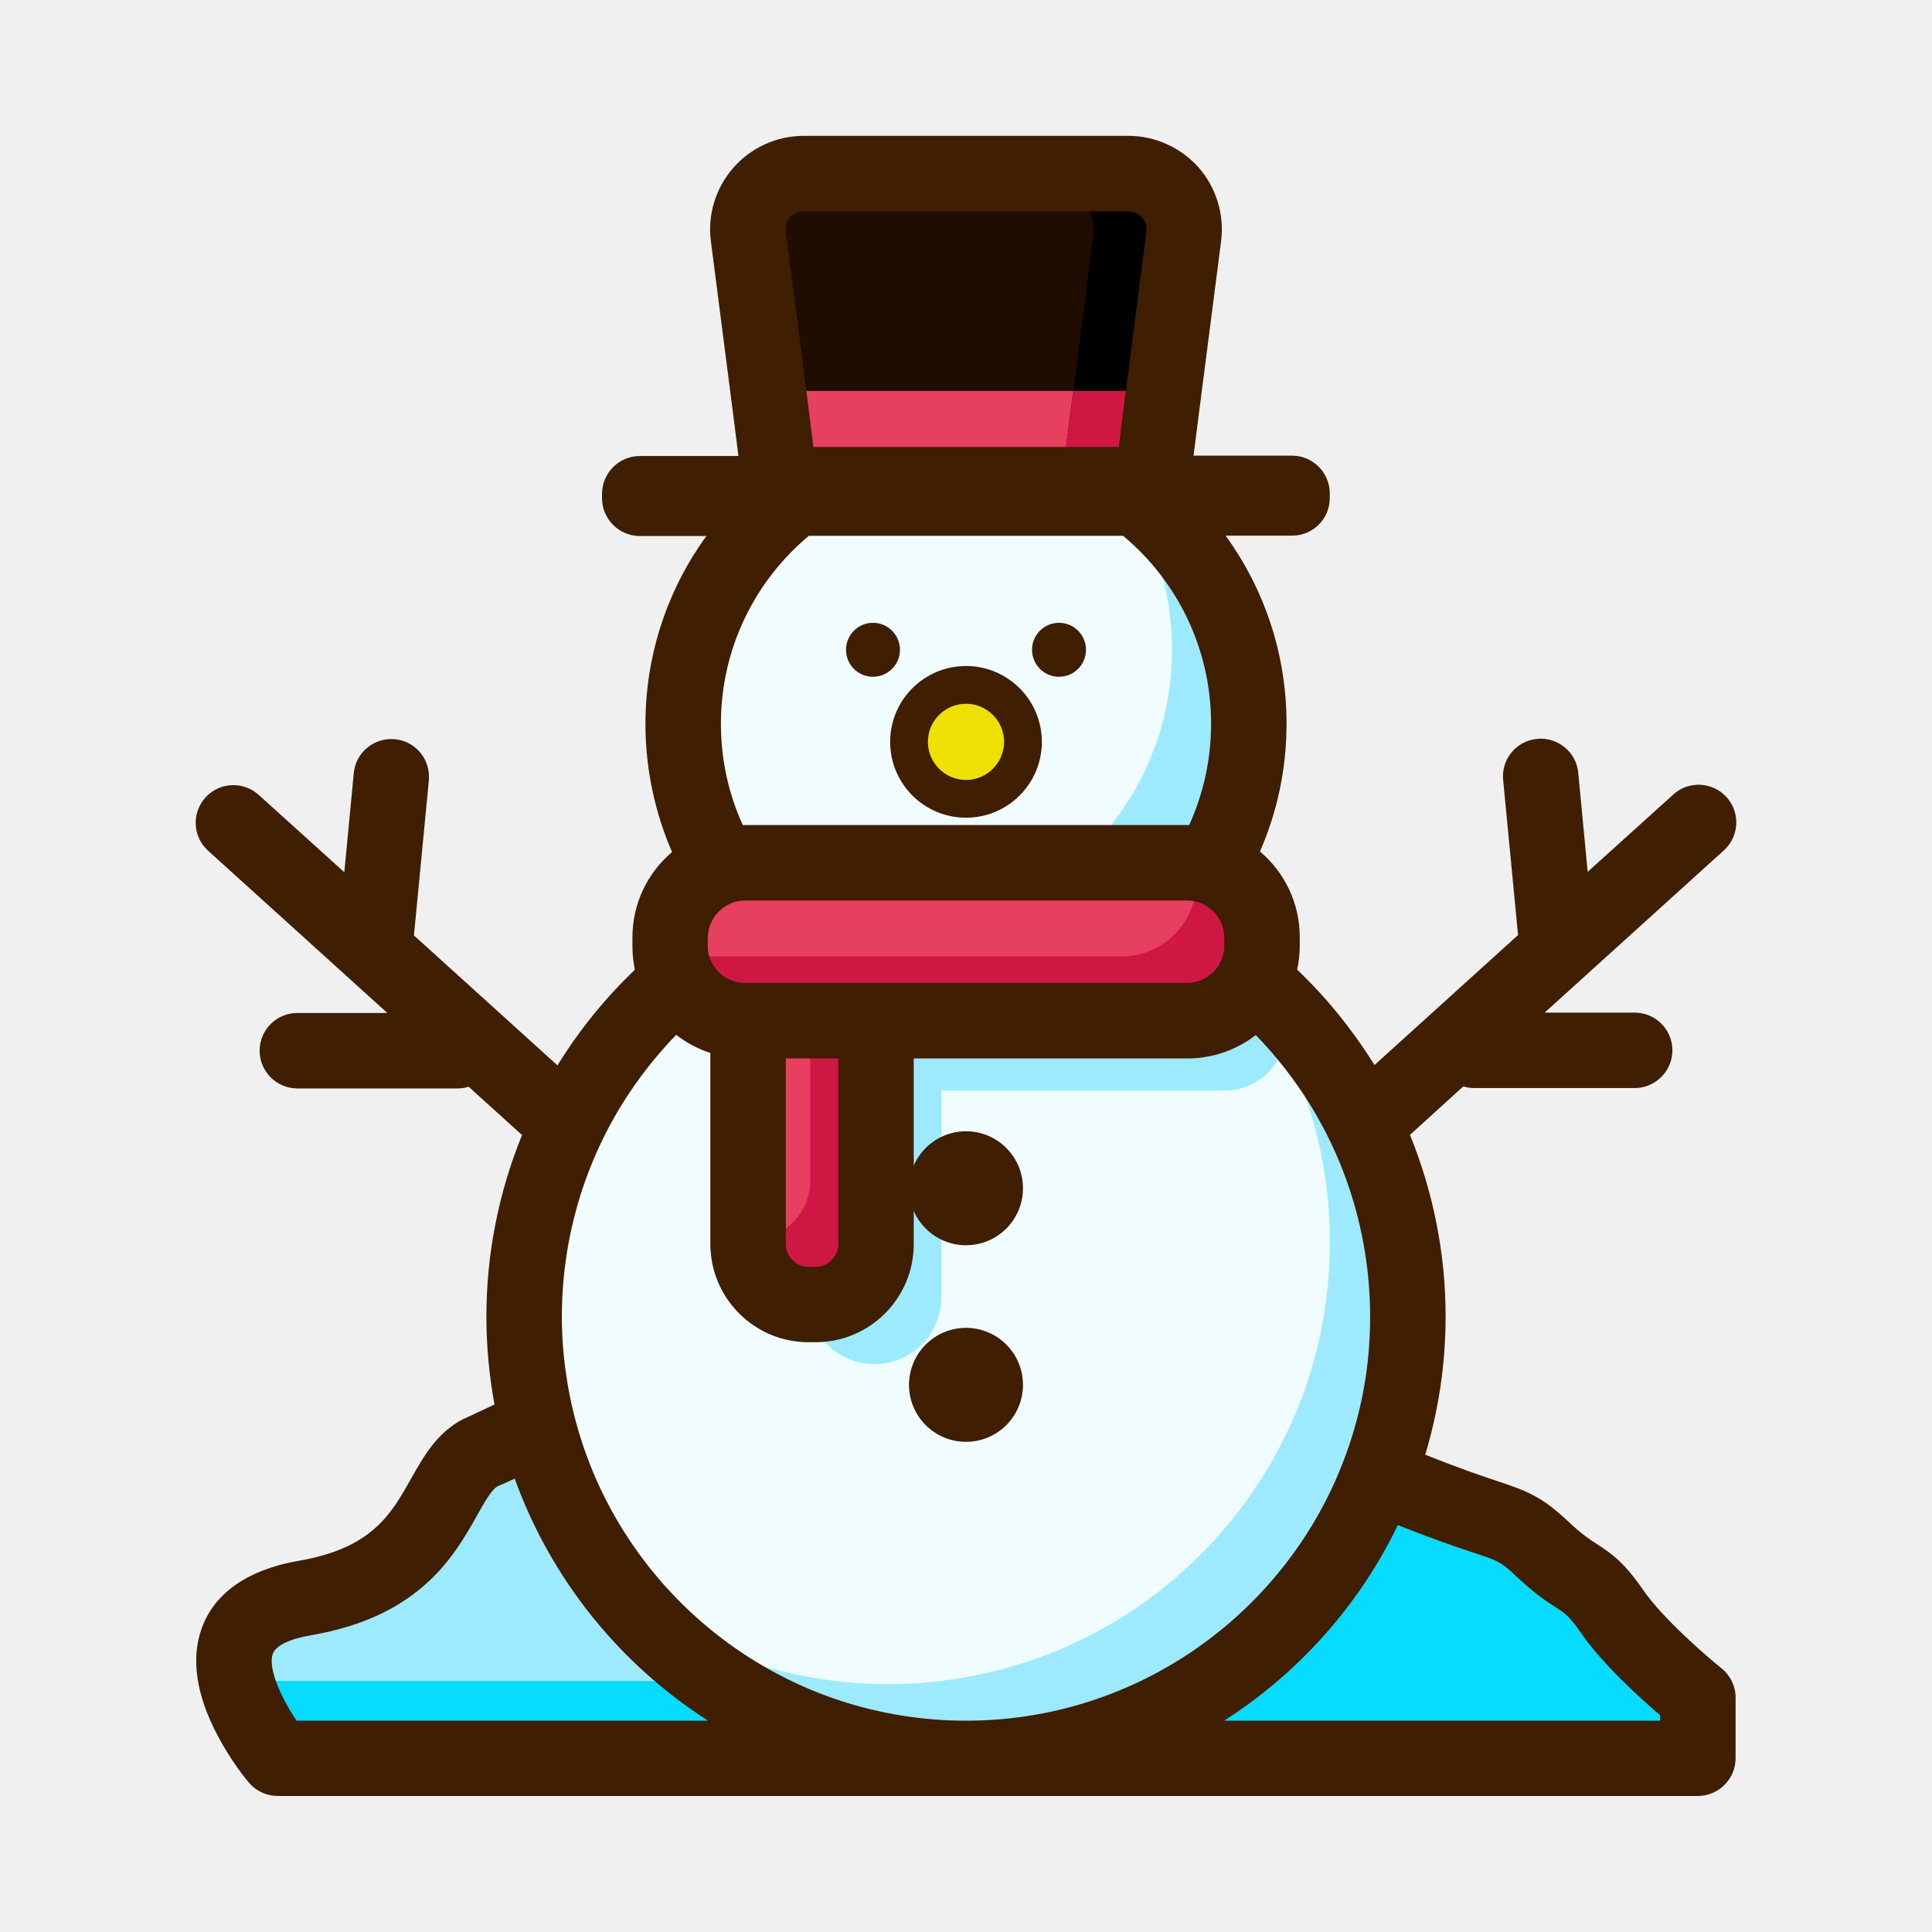
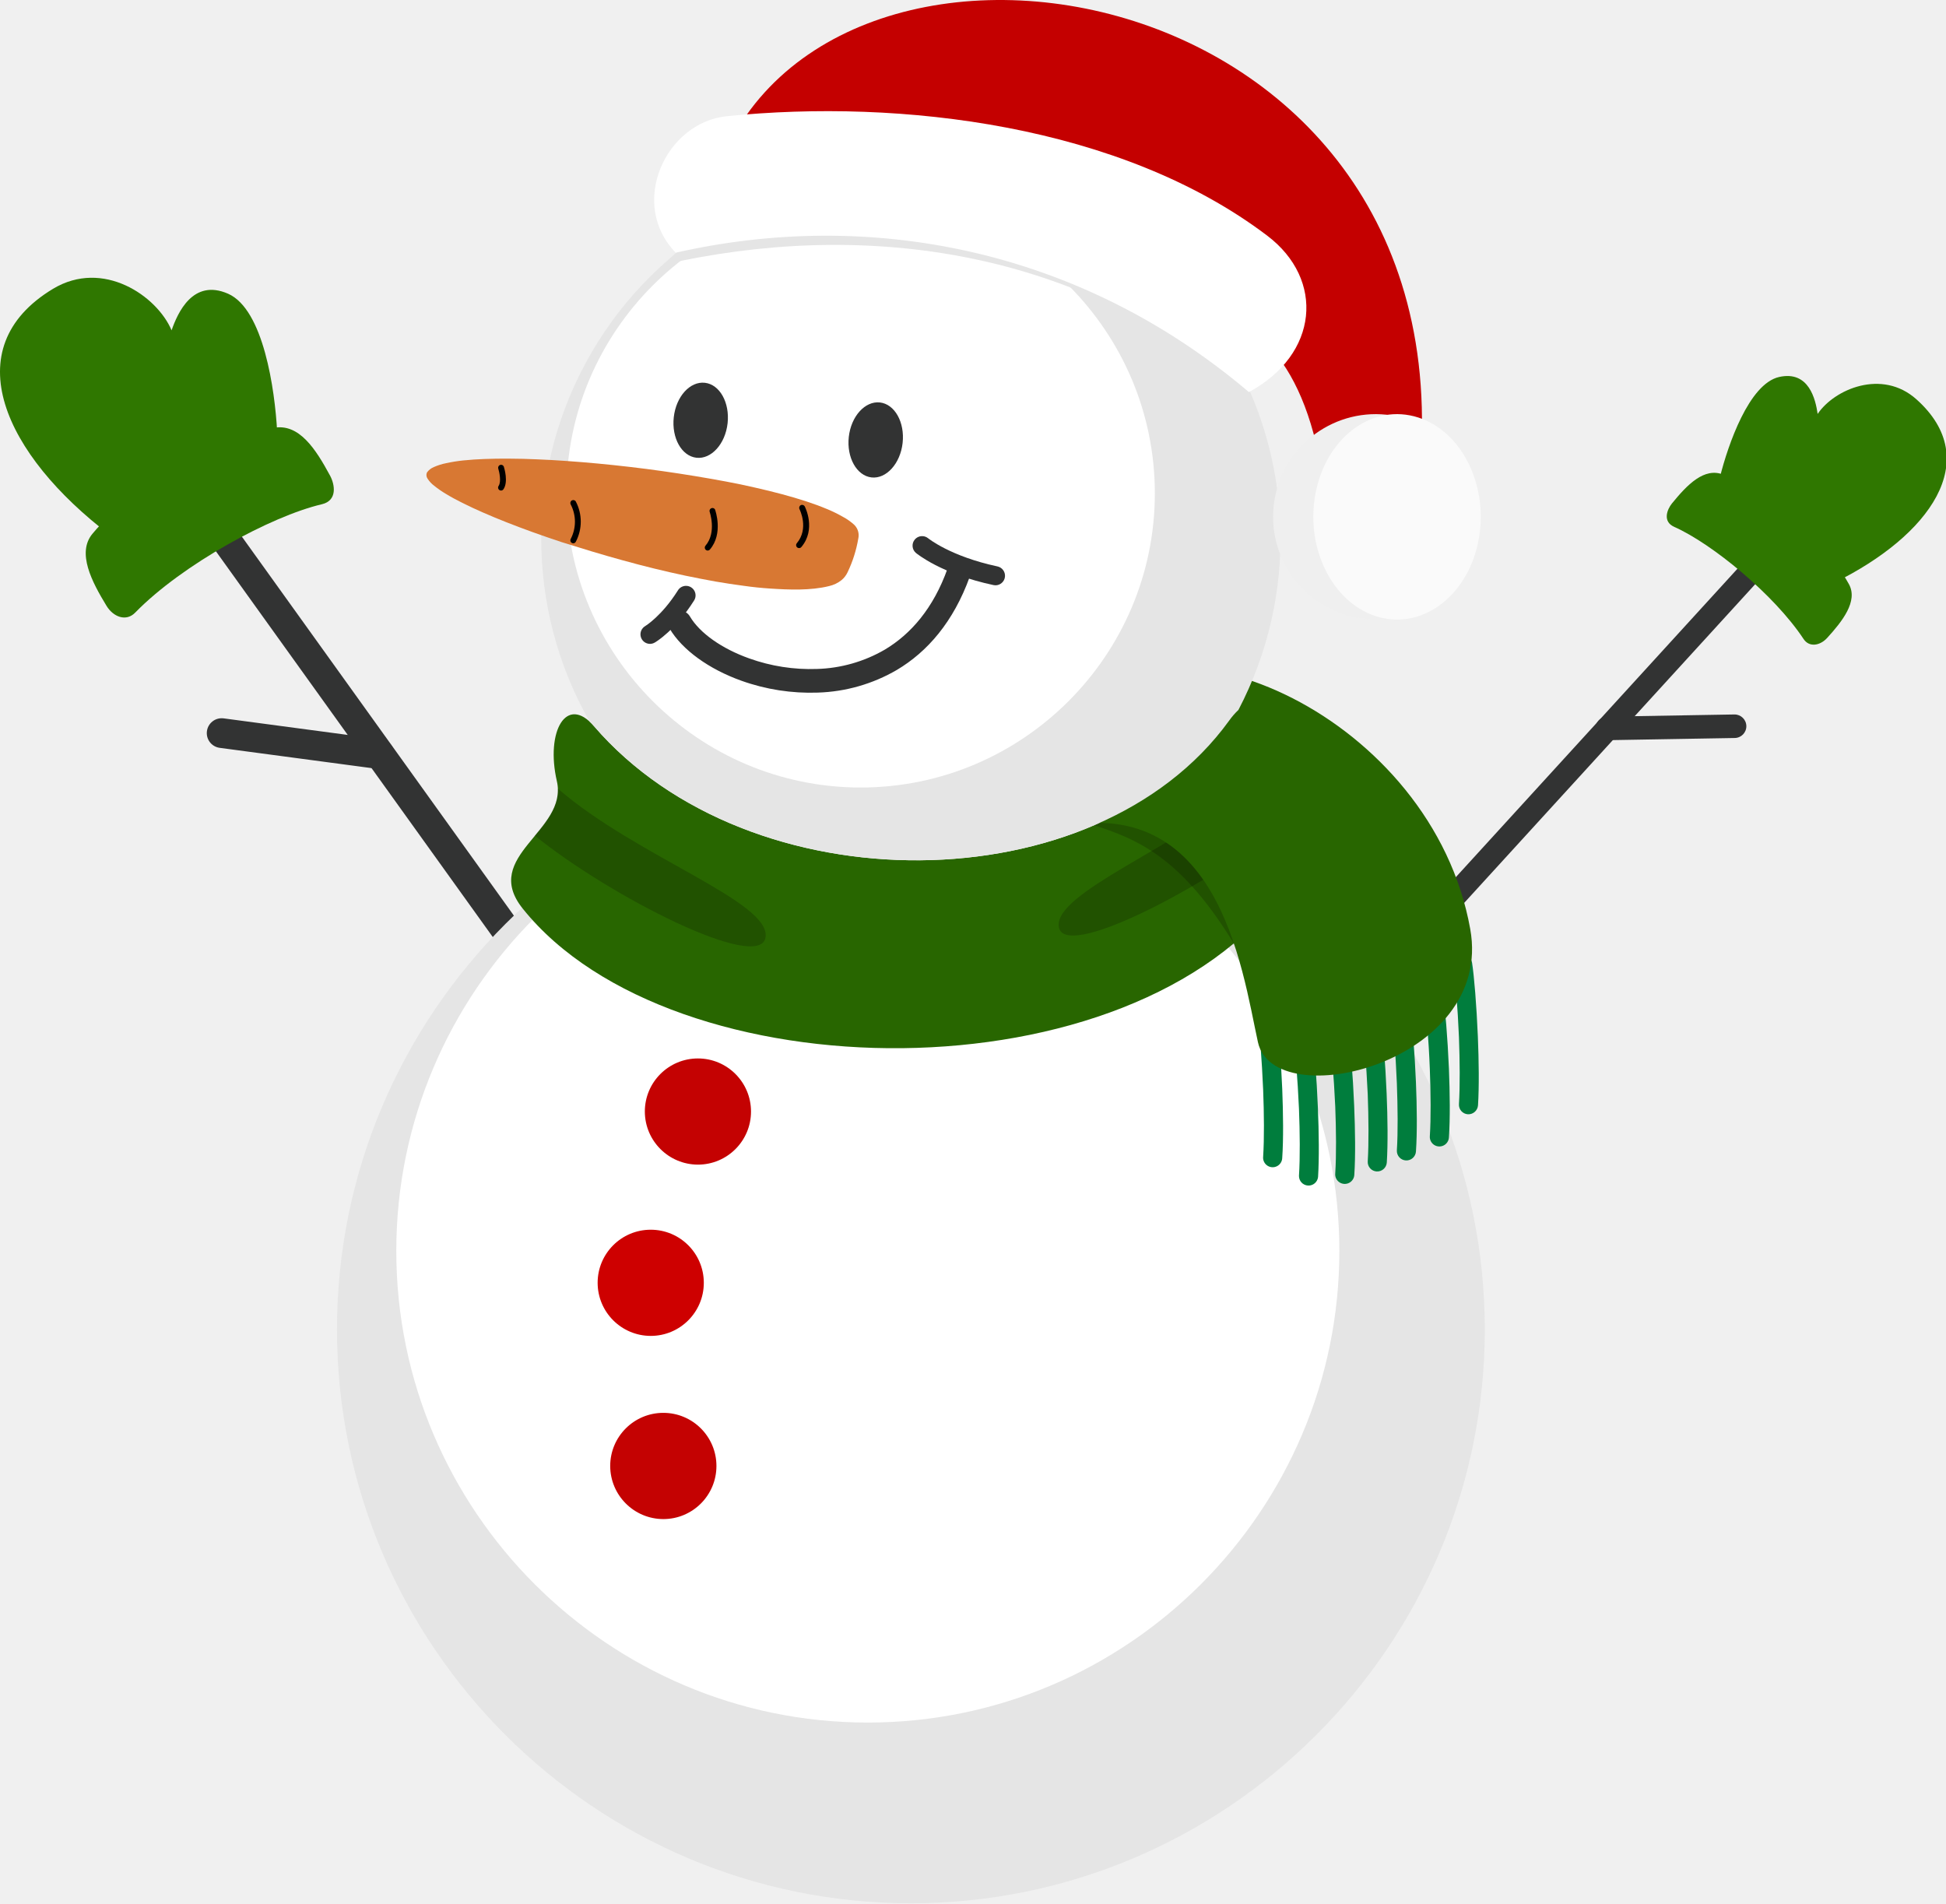
- <svg xmlns="http://www.w3.org/2000/svg" t="1655368004378" class="icon" viewBox="0 0 1024 1024" version="1.1" p-id="10784" width="200" height="200">
+ <svg xmlns="http://www.w3.org/2000/svg" t="1655367938114" class="icon" viewBox="0 0 1047 1024" version="1.1" p-id="10386" width="204.492" height="200">
  <defs>
    <style type="text/css">@font-face { font-family: feedback-iconfont; src: url("//at.alicdn.com/t/font_1031158_u69w8yhxdu.woff2?t=1630033759944") format("woff2"), url("//at.alicdn.com/t/font_1031158_u69w8yhxdu.woff?t=1630033759944") format("woff"), url("//at.alicdn.com/t/font_1031158_u69w8yhxdu.ttf?t=1630033759944") format("truetype"); }
</style>
  </defs>
-   <path d="M724.1 932H147.2s-60.7-72.1 14.3-85c75-12.8 67.9-66.4 94.7-77.8s63.4-37.1 111.6-16.4c48.2 20.7 45.5 27.8 96.4 46.4 50.9 18.6 120.6 13.6 177.7-0.7 57.2-14.3 28.6-41.4 92.9-14.3 64.3 27.1 63.4 18.6 83 37.1s22.3 12.1 36.6 32.8 45.5 45.7 45.5 45.7V932H724.1z" fill="#9DEAFF" p-id="10785" />
-   <path d="M893 893.9V926H140.2s-13.8-16.4-20.1-35H640c17.7 0 108.5-92.1 88.8-110.7-1.2-1.1-2.3-2.1-3.4-3.1 0.8 0.3 1.5 0.6 2.3 1 64.3 27.1 63.4 18.6 83 37.1 19.6 18.6 22.3 12.1 36.6 32.8 14.5 20.8 45.7 45.8 45.7 45.8z" fill="#07DBFF" p-id="10786" />
-   <path d="M512 697.8m-234.2 0a234.2 234.2 0 1 0 468.4 0 234.2 234.2 0 1 0-468.4 0Z" fill="#F0FCFF" p-id="10787" />
-   <path d="M512.5 383.6m-149.9 0a149.9 149.9 0 1 0 299.8 0 149.9 149.9 0 1 0-299.8 0Z" fill="#F0FCFF" p-id="10788" />
-   <path d="M655.3 512.6c-0.5-0.1-1.1-0.2-1.6-0.3-0.7-0.8-1.3-1.7-2-2.5 1.3 1 2.5 1.9 3.6 2.8zM662.5 383.6c0 37.9-14 72.5-37.2 98.9-14.4-12.7-30.4-23.6-47.7-32.5 27-27.1 43.6-64.5 43.6-105.7 0-32.4-10.3-62.4-27.7-86.9 41.5 26.6 69 73.2 69 126.2z" fill="#9DEAFF" p-id="10789" />
-   <path d="M746.2 697.8C746.2 827.1 641.3 932 512 932c-72.9 0-138.1-33.3-181-85.6 39 29 87.4 46.2 139.7 46.2 129.3 0 234.2-104.8 234.2-234.2 0-37.3-8.7-72.6-24.3-104-1.6 5.3-4.5 10-8.3 13.9-6 6-14.2 9.7-23.3 9.7H499v-21.5c0-9.8-4-18.7-10.4-25.1-6.4-6.4-15.3-10.4-25.1-10.4-19.6 0-35.5 15.9-35.5 35.5V578h-13c-18.2 0-33-14.8-33-33 0-9.1 3.7-17.4 9.7-23.3 6-6 14.2-9.7 23.3-9.7h234c1.6 0 3.2 0.1 4.8 0.3 0.5 0.1 1.1 0.2 1.6 0.3 8.9 6.9 17.4 14.5 25.2 22.6 40.6 42.1 65.6 99.4 65.6 162.6z" fill="#9DEAFF" p-id="10790" />
-   <path d="M499 556.5V578h-71v-21.5c0-19.6 15.9-35.5 35.5-35.5 9.8 0 18.7 4 25.1 10.4 6.4 6.4 10.4 15.3 10.4 25.1z" fill="#9DEAFF" p-id="10791" />
-   <path d="M499 556.5v131c0 19.6-15.9 35.5-35.5 35.5S428 707.1 428 687.5v-131c0-19.6 15.9-35.5 35.5-35.5 9.8 0 18.7 4 25.1 10.4 6.4 6.4 10.4 15.3 10.4 25.1z" fill="#9DEAFF" p-id="10792" />
-   <path d="M627.4 125.4l-11.9 92.4-5 39.2h-197l-5-39.2-11.9-92.4C394.3 107.7 408.1 92 426 92h172c17.9 0 31.7 15.7 29.4 33.4z" fill="#1E0D00" p-id="10793" />
-   <path d="M615.5 207.2l-5 39.2h-197l-5-39.2z" fill="#E73F5F" p-id="10794" />
-   <path d="M563.8 246.4l3.7-28.6 1.4-10.6z" fill="#1E0D00" p-id="10795" />
-   <path d="M568.9 207.2l10.5-81.8C581.7 107.7 567.9 92 550 92h40c17.8 0 31.6 15.7 29.3 33.4l-11.9 92.4-5 39.2h-40l1.4-10.6 5.1-39.2z" p-id="10796" />
-   <path d="M568.9 207.2h38.6l-5 39.2h-38.7z" fill="#CE1743" p-id="10797" />
-   <path d="M432.3 691.5h-3.8c-17.6 0-32-14.4-32-32V541.2c0-17.6 14.4-32 32-32h3.8c17.6 0 32 14.4 32 32v118.3c0 17.6-14.4 32-32 32z" fill="#E73F5F" p-id="10798" />
-   <path d="M464.3 541v118.5c0 17.6-14.4 32-32 32h-3.8c-17.6 0-32-14.4-32-32v-2h1c17.6 0 32-14.4 32-32V541h34.8z" fill="#CE1743" p-id="10799" />
-   <path d="M629.3 541H394.7c-21.7 0-39.5-17.8-39.5-39.5v-4.7c0-21.7 17.8-39.5 39.5-39.5h234.7c21.7 0 39.5 17.8 39.5 39.5v4.7c-0.1 21.7-17.8 39.5-39.6 39.5z" fill="#E73F5F" p-id="10800" />
-   <path d="M668.8 496.8v4.7c0 21.7-17.8 39.5-39.5 39.5H394.7c-13.8 0-25.9-7.1-33-17.9-3.2-4.8-5.3-10.4-6.1-16.4 1.4 0.2 2.8 0.2 4.3 0.2h234.7c21.7 0 39.5-17.8 39.5-39.5v-4.7c0-1.8-0.1-3.6-0.4-5.3 19.7 2.3 35.1 19.1 35.1 39.4z" fill="#CE1743" p-id="10801" />
-   <path d="M512 629.8m-30.2 0a30.2 30.2 0 1 0 60.4 0 30.2 30.2 0 1 0-60.4 0Z" fill="#3F1E01" p-id="10802" />
-   <path d="M512 734m-30.2 0a30.2 30.2 0 1 0 60.4 0 30.2 30.2 0 1 0-60.4 0Z" fill="#3F1E01" p-id="10803" />
-   <path d="M462.7 344.4m-14.3 0a14.3 14.3 0 1 0 28.6 0 14.3 14.3 0 1 0-28.6 0Z" fill="#3F1E01" p-id="10804" />
-   <path d="M561.3 344.4m-14.3 0a14.3 14.3 0 1 0 28.6 0 14.3 14.3 0 1 0-28.6 0Z" fill="#3F1E01" p-id="10805" />
-   <path d="M512 393.2m-30.2 0a30.2 30.2 0 1 0 60.4 0 30.2 30.2 0 1 0-60.4 0Z" fill="#EEE003" p-id="10806" />
-   <path d="M912.4 884.2c-8-6.4-31.2-26.5-41.5-41.5-9.9-14.3-16.1-18.9-24.5-24.3-4-2.6-8-5.2-14.9-11.7-14.3-13.5-21.7-16.3-38.5-21.9-8.1-2.7-19.7-6.6-37.6-13.8 7-23.2 10.8-47.8 10.8-73.2 0-33.2-6.5-65.9-18.9-96.3l28.3-25.7c1.9 0.6 3.9 0.9 6 0.9h84.8c11 0 20-9 20-20 0-11.1-9-20-20-20h-47.7l95-86c8.2-7.4 8.8-20.1 1.4-28.2-7.4-8.2-20.1-8.8-28.2-1.4l-45.4 41-5-52.5c-1-11-10.8-19-21.8-18-11 1.1-19.1 10.8-18 21.8l7.9 82.2-76.1 68.9c-0.2-0.4-0.5-0.8-0.7-1.1-11.4-18.2-24.9-34.8-40.3-49.5 0.9-4 1.4-8.2 1.4-12.5v-4.7c0-18.2-8.2-34.5-21.1-45.4 9.1-20.8 14.1-43.7 14.1-67.8 0-37.2-12-71.6-32.3-99.6h35.3c11 0 20-9 19.9-20v-2.4c0-11-9-20-20-20h-52.2l2.7-21.2 11.9-92.4c1.8-14.1-2.5-28.4-11.9-39.1-9.4-10.6-23-16.8-37.3-16.8H426c-14.3 0-27.9 6.2-37.3 16.9-9.4 10.7-13.8 25-11.9 39.1l11.9 92.4 2.7 21.3h-52.3c-11 0-20 9-20 20v2.4c0 11 9 20 20 20h35.3c-20.3 28-32.3 62.4-32.3 99.6 0 24.1 5.1 47.1 14.1 67.9-12.9 10.9-21 27.2-21 45.3v4.7c0 4.3 0.5 8.4 1.3 12.4-15.3 14.6-28.8 31.1-40.1 49.2l-0.9 1.5-76.1-68.9 7.9-82.2c1-11-7-20.8-18-21.8s-20.8 7-21.8 18l-5 52.5-45.4-41c-8.2-7.4-20.8-6.8-28.2 1.4-7.4 8.2-6.8 20.8 1.4 28.2l95 86h-47.7c-11 0-20 8.9-20 20 0 11 9 20 20 20h84.8c2.1 0 4.1-0.3 6-0.9l28.3 25.6c-12.4 30.4-18.9 63-18.9 96.2 0 15.9 1.5 31.5 4.3 46.6-0.4 0.2-0.9 0.4-1.3 0.6-4.5 2.1-8.7 4.2-12.4 5.8-15.8 6.7-23.6 20.6-30.5 32.9-10.7 19-20.7 36.9-59.8 43.6-18.5 3.2-42.5 12-51.1 35.5-5.9 16.2-3.1 35.4 8.3 57 7.3 13.9 15.7 24 16.6 25 3.8 4.5 9.4 7.1 15.3 7.1h752.7c11 0 20-9 20-20v-32.2c0-6-2.8-11.7-7.5-15.5zM418.7 115.3c1.1-1.2 3.5-3.3 7.3-3.3h172c3.8 0 6.2 2 7.3 3.3 1.1 1.2 2.8 3.8 2.3 7.5l-11.9 92.4-2.4 19.1-0.3 2.6H431.1l-0.3-2.6-2.4-19.2-11.9-92.4c-0.5-3.6 1.2-6.2 2.2-7.4z m10 168.7h166.6c28.5 23.8 46.6 59.6 46.6 99.6 0 19.2-4.2 37.3-11.6 53.7H393.7c-7.5-16.4-11.6-34.6-11.6-53.7 0-40 18.1-75.8 46.6-99.6z m-53.5 212.8c0-3.3 0.9-6.5 2.5-9.3 3.4-6 9.8-10.2 17-10.2h234.7c7.2 0 13.6 4.1 17 10.1 1.6 2.8 2.5 6 2.5 9.4v4.6c-0.1 9.7-7.2 17.8-16.5 19.3-1 0.2-2.1 0.3-3.2 0.3H394.7c-1.1 0-2.2-0.1-3.2-0.3-3.3-0.6-6.3-2-8.9-4-4.5-3.6-7.5-9.1-7.5-15.2v-4.7z m69.1 64.2v98.5c0 6.5-5.5 12-12 12h-3.8c-6.5 0-12-5.5-12-12V561h27.8zM297.8 697.8c0-23 3.7-45.7 10.8-67.3 4.4-13.3 10.1-26.2 17.1-38.5 1.5-2.6 3-5.2 4.6-7.7 8.1-12.9 17.5-24.9 28.1-35.8 5.4 4.2 11.5 7.4 18.1 9.6v101.3c0 1 0 1.9 0.1 2.9 1.5 27.3 24.2 49.1 51.9 49.1h3.8c28.7 0 52-23.3 52-52V561h145c13.6 0 26.2-4.6 36.3-12.4 10.6 10.9 20.1 23 28.3 36.1 1.5 2.4 3 4.9 4.4 7.4 7 12.3 12.7 25.2 17.1 38.5 7.1 21.6 10.8 44.3 10.8 67.4 0 20.3-2.8 40-8.2 58.6-3.7 13-8.6 25.5-14.6 37.4-35.2 69.9-107.8 118-191.4 118-93.5 0-173.2-60.2-202.3-143.9-4.3-12.5-7.6-25.4-9.5-38.8-1.6-10.3-2.4-20.8-2.4-31.5zM157.2 912c-8-11.8-15.4-27.8-12.6-35.5 1.6-4.3 9-7.9 20.3-9.8 57.8-9.9 75.9-42.1 87.9-63.4 3.9-7 8-14.3 11.3-15.7 2.9-1.2 5.8-2.5 8.7-3.9C292 836.9 328.4 882 375.3 912H157.2z m722.7 0H648.8c39.5-25.3 71.6-61.2 92.1-103.7 18.7 7.5 30.9 11.6 39.4 14.4 14.2 4.7 15.3 5.1 23.7 13.1 9.5 8.9 15.9 13.1 20.6 16.1 5.1 3.3 7.2 4.7 13.3 13.5 11.3 16.4 31.1 34.4 42 43.7v2.9z" fill="#3F1E01" p-id="10807" />
-   <path d="M512 433.4c22.2 0 40.2-18 40.2-40.2S534.2 353 512 353s-40.2 18-40.2 40.2 18 40.2 40.2 40.2z m0-60.4c11.1 0 20.2 9.1 20.2 20.2s-9.1 20.2-20.2 20.2-20.2-9.1-20.2-20.2S500.9 373 512 373z" fill="#3F1E01" p-id="10808" />
+   <path d="M714.911 546.791l231.214-253.213 9.35 8.538-231.214 253.213z" fill="#323333" p-id="10387" />
+   <path d="M864.806 398.23a6.33 6.33 0 0 1-0.103-12.661l68.394-1.174h0.103a6.33 6.33 0 0 1 0.103 12.661l-68.394 1.174z" fill="#323333" p-id="10388" />
+   <path d="M957.172 202.834c16.138-3.653 19.658 12.191 20.773 19.864 8.949-13.291 34.608-24.426 53.137-7.863 36.676 32.789 6.822 73.484-43.835 98.498-27.023 13.379-72.986-12.162-61.807-56.907 4.298-17.047 15.551-49.88 31.732-53.591z" fill="#2F7700" p-id="10389" />
+   <path d="M970.331 343.744c-15.771-23.84-49.205-51.244-69.611-60.31-6.279-2.831-3.844-9.257-1.159-12.587 8.127-9.932 17.326-19.658 27.698-15.463 26.964 10.974 53.929 34.578 67.484 58.858 5.135 9.228-3.697 20.216-11.736 29.033-3.756 4.093-9.609 5.179-12.675 0.469z" fill="#2F7700" p-id="10390" />
+   <path d="M356.166 630.978l12.925-9.345L117.11 270.582l-12.91 9.345L356.166 630.978z" fill="#323333" p-id="10391" />
+   <path d="M203.417 413.708a7.995 7.995 0 0 0 1.981-15.859l-85.265-11.384h-0.132a7.995 7.995 0 0 0-1.981 15.859l85.265 11.384z" fill="#323333" p-id="10392" />
+   <path d="M122.714 158.03c-18.984-8.333-27.184 10.445-30.397 19.688-7.878-18.588-36.911-38.481-63.773-22.343-53.048 31.952-25.967 89.49 30.617 132.474 30.192 22.989 93.055 2.23 89.945-55.865-1.232-22.196-7.277-65.533-26.392-73.954z" fill="#2F7700" p-id="10393" />
+   <path d="M72.805 329.528c25.175-25.805 73.015-51.846 100.405-58.242 8.436-2.025 6.954-10.563 4.401-15.331-7.673-14.23-16.71-28.461-30.515-25.732-35.928 7.203-74.819 30.074-97.353 56.951-8.538 10.269-0.264 25.937 7.555 38.759 3.624 5.986 10.592 8.729 15.507 3.594z" fill="#2F7700" p-id="10394" />
+   <path d="M712.571 263.233c3.389 25.849 46.946 33.742 50.995-6.514 27.581-278.446-332.419-331.216-380.934-154.231 13.409 32.099 248.533 60.354 260.049 62.335 30.089 5.355 60.516 26.832 69.89 98.41z" fill="#C40000" p-id="10395" />
+   <path d="M490.063 1024c170.046 0 308.799-138.695 308.799-308.726s-138.753-308.784-308.799-308.784-308.755 138.695-308.755 308.784S320.003 1024 490.063 1024z" fill="#E5E5E5" p-id="10396" />
+   <path d="M466.899 926.764c139.766 0 253.711-113.96 253.711-253.711s-113.946-253.711-253.711-253.711-253.682 113.975-253.682 253.711S327.162 926.764 466.899 926.764z" fill="#FFFFFF" p-id="10397" />
+   <path d="M319.578 390.69c-14.759-17.135-26.143 2.685-19.967 29.605s-41.077 40.124-18.397 68.511c80.336 100.419 328.091 103.354 409.893-10.269 21.037-29.238-21.624-30.133-17.297-47.283s8.876-72.912-12.573-43.366c-71.753 98.923-257.863 100.053-341.661 2.802z" fill="#286600" p-id="10398" />
+   <path d="M675.777 420.838c-42.764 35.062-108.928 59.577-106.097 77.842 2.729 17.707 73.352-18.573 115.662-50.936-6.675-4.856-13.379-9.213-11.531-16.519a102.855 102.855 0 0 0 1.966-10.387z" fill="#040000" opacity=".2" p-id="10399" />
+   <path d="M583.118 442.212c24.074 7.819 49.88 14.436 81.186 66.179s66.223-90.282-81.186-66.179z" fill="#040000" opacity=".2" p-id="10400" />
+   <path d="M781.874 519.511a5.091 5.091 0 0 1 4.254-5.868 5.164 5.164 0 0 1 5.868 4.254c1.13 7.101 2.421 23.062 3.125 39.684 0.557 13.321 0.719 27.067 0.088 37.087a5.193 5.193 0 0 1-5.457 4.827 5.12 5.12 0 0 1-4.797-5.457c0.601-9.844 0.469-23.165 0-36.016-0.69-16.226-1.951-31.674-3.081-38.51zM766.265 536.764a5.126 5.126 0 1 1 10.123-1.614c1.13 7.101 2.45 23.062 3.169 39.698 0.528 13.306 0.69 27.038 0 37.087a5.145 5.145 0 1 1-10.269-0.646c0.631-9.829 0.499-23.165 0-36.001-0.616-16.196-1.951-31.674-3.022-38.525zM748.528 544.407a5.154 5.154 0 0 1 10.181-1.599c1.1 7.086 2.421 23.033 3.11 39.61 0.557 13.321 0.69 27.052 0 37.087a5.143 5.143 0 1 1-10.269-0.616c0.631-9.844 0.469-23.179 0-36.031-0.646-16.138-1.951-31.615-3.022-38.451zM732.816 550.378a5.105 5.105 0 0 1 4.254-5.868 5.164 5.164 0 0 1 5.868 4.269c1.13 7.086 2.421 23.033 3.11 39.61 0.557 13.291 0.719 27.038 0.088 37.058a5.164 5.164 0 0 1-5.457 4.812 5.091 5.091 0 0 1-4.797-5.428c0.601-9.844 0.469-23.165 0-36.016-0.763-16.123-1.995-31.615-3.066-38.437zM715.299 556.848a5.139 5.139 0 0 1 10.152-1.614c1.13 7.086 2.435 23.033 3.125 39.61 0.557 13.321 0.748 27.067 0.088 37.087a5.149 5.149 0 1 1-10.269-0.646c0.631-9.8 0.499-23.135 0-35.987-0.748-16.138-2.025-31.63-3.095-38.451zM695.832 558.109a5.12 5.12 0 0 1 4.254-5.868 5.179 5.179 0 0 1 5.868 4.269c1.13 7.101 2.45 23.033 3.11 39.61 0.557 13.306 0.719 27.067 0.088 37.116a5.149 5.149 0 0 1-10.269-0.66c0.631-9.829 0.499-23.15 0-35.987-0.719-16.167-1.981-31.63-3.051-38.481zM676.584 547.825a5.139 5.139 0 1 1 10.152-1.599c1.13 7.086 2.45 23.033 3.139 39.61 0.528 13.321 0.69 27.067 0 37.102a5.149 5.149 0 1 1-10.269-0.631c0.631-9.844 0.499-23.165 0-36.016-0.69-16.152-1.892-31.644-3.022-38.466z" fill="#007D3D" p-id="10401" />
+   <path d="M578.101 381.433c49.425-59.063 192.491 4.196 212.927 118.42 12.91 71.959-105.51 100.508-114.224 60.853s-21.258-140.088-115.721-113.652-35.327-30.72 17.018-65.621z" fill="#286600" p-id="10402" />
+   <path d="M567.568 445.44a180.183 180.183 0 0 0 40.813-49.087 142.113 142.113 0 0 0 14.803-37.014 100.258 100.258 0 0 1 13.203-0.323 153.013 153.013 0 0 1-16.856 43.615 193.46 193.46 0 0 1-30.368 40.036 103.09 103.09 0 0 0-21.595 2.773z" fill="#8EC1C3" p-id="10403" />
+   <path d="M490.063 90.884a198.902 198.902 0 0 1 176.251 291.062 38.437 38.437 0 0 0-5.076 5.868c-71.753 98.996-257.863 100.126-341.661 2.875a25.424 25.424 0 0 0-2.347-2.45A198.961 198.961 0 0 1 490.063 90.884z" fill="#E5E5E5" p-id="10404" />
+   <path d="M463.07 423.698c87.172 0 158.265-71.093 158.265-158.28S550.242 107.095 463.07 107.095s-158.324 71.137-158.324 158.324 71.123 158.28 158.324 158.28z" fill="#FFFFFF" p-id="10405" />
+   <path d="M300.139 424.3c42.31 36.676 114.694 60.839 111.745 79.969s-83.622-21.918-124.127-54.677c6.455-7.761 12.778-15.683 12.382-25.292z" fill="#040000" opacity=".2" p-id="10406" />
+   <path d="M473.412 216.522c7.995 0.91 13.453 10.665 12.221 21.8s-8.802 19.438-16.739 18.543-13.453-10.665-12.221-21.8 8.773-19.409 16.739-18.543zM379.242 205.944c7.995 0.895 13.453 10.665 12.221 21.8s-8.802 19.438-16.768 18.529-13.423-10.636-12.191-21.786 8.729-19.438 16.739-18.543z" fill="#323333" p-id="10407" />
+   <path d="M452.8 312.085a16.68 16.68 0 0 1-6.748 3.242c-9.917 2.465-21.58 1.995-31.703 1.32-4.739-0.308-9.462-0.792-14.172-1.467-5.135-0.646-10.269-1.467-15.345-2.333q-8.113-1.467-16.138-3.139-8.377-1.775-16.695-3.814t-16.856-4.401q-8.392-2.303-16.71-4.812t-16.284-5.017q-7.731-2.553-15.404-5.311-7.159-2.582-14.26-5.369-6.44-2.538-12.778-5.311c-3.697-1.614-7.335-3.316-10.959-5.12-2.934-1.467-5.956-3.081-8.802-4.812a53.21 53.21 0 0 1-6.352-4.401 14.803 14.803 0 0 1-3.55-3.814 3.418 3.418 0 0 1-0.411-3.125 2.714 2.714 0 0 1 0.205-0.367 8.538 8.538 0 0 1 3.638-2.773 31.219 31.219 0 0 1 6.587-2.069 84.194 84.194 0 0 1 9.169-1.467c3.8-0.396 7.599-0.631 11.414-0.778 4.401-0.176 8.802-0.22 13.306-0.191 4.944 0 9.903 0.161 14.847 0.367q8.025 0.323 16.035 0.895 8.45 0.587 16.871 1.379 8.685 0.822 17.37 1.834t17.502 2.259q8.656 1.218 17.282 2.641 8.377 1.379 16.724 2.934 7.937 1.467 15.815 3.301c4.871 1.1 9.727 2.289 14.553 3.58 4.401 1.174 8.656 2.435 12.925 3.829 3.697 1.218 7.335 2.538 10.959 4.049a73.793 73.793 0 0 1 8.656 4.225 29.224 29.224 0 0 1 6.206 4.401 7.893 7.893 0 0 1 2.083 7.335 68.32 68.32 0 0 1-5.751 18.089 12.191 12.191 0 0 1-3.228 4.21z" fill="#D87833" p-id="10408" />
+   <path d="M360.244 338.155a6.367 6.367 0 1 1 10.959-6.484c5.311 8.964 17.15 17.311 31.923 22.578a97.808 97.808 0 0 0 36.368 5.663 77.064 77.064 0 0 0 36.559-10.401c13.996-8.333 26.128-22.255 33.742-43.571a6.361 6.361 0 0 1 11.986 4.269c-8.802 24.397-22.842 40.491-39.258 50.232a89.886 89.886 0 0 1-42.544 12.191 110.337 110.337 0 0 1-41.077-6.382c-17.531-6.264-31.835-16.592-38.657-28.094z" fill="#323333" p-id="10409" />
+   <path d="M375.502 626.591a28.563 28.563 0 1 0-28.563-28.549 28.622 28.622 0 0 0 28.563 28.549z" fill="#C40202" p-id="10410" />
+   <path d="M350.107 718.737a28.563 28.563 0 1 0-28.563-28.549 28.607 28.607 0 0 0 28.563 28.549z" fill="#CE0000" p-id="10411" />
+   <path d="M356.87 817.293a28.578 28.578 0 1 0-28.563-28.578 28.637 28.637 0 0 0 28.563 28.578z" fill="#C40202" p-id="10412" />
+   <path d="M357.295 142.304c103.5-23.473 218.942-10.563 310.662 67.264C662.148 128.059 480.66 16.959 357.295 142.304z" fill="#E5E5E5" p-id="10413" />
+   <path d="M754.147 224.62a55.22 55.22 0 1 0 39.464 67.396 55.22 55.22 0 0 0-39.464-67.396z" fill="#EFEFEF" p-id="10414" />
+   <path d="M763.066 224.62c-24.089-7.717-48.706 9.917-55 39.405s8.098 59.694 32.143 67.484 48.706-9.917 55-39.434-8.069-59.738-32.143-67.455z" fill="#FAFAFA" p-id="10415" />
+   <path d="M681.792 126.782c-78.619-59.548-197.186-73.793-290.696-64.271-33.199 3.374-53.063 47.254-27.522 73.44 103.442-23.473 216.654-2.831 308.374 74.996 37.556-20.231 40.975-60.604 9.844-84.165z" fill="#FFFFFF" p-id="10416" />
+   <path d="M535.615 314.902a5.12 5.12 0 0 1-1.071-0.117c-28.153-6-41.312-16.93-41.855-17.385a5.135 5.135 0 0 1 6.616-7.849c0.205 0.161 12.088 9.8 37.38 15.199a5.135 5.135 0 0 1-1.071 10.152zM349.725 346.414a5.135 5.135 0 0 1-2.597-9.565c0.191-0.117 8.89-5.428 17.517-19.072a5.135 5.135 0 1 1 8.67 5.487c-10.137 16.02-20.539 22.182-21.023 22.431a5.105 5.105 0 0 1-2.567 0.719z" fill="#323333" p-id="10417" />
+   <path d="M269.566 263.922a1.584 1.584 0 0 1-1.306-2.479c1.57-2.259 0.352-7.702-0.205-9.433a1.584 1.584 0 0 1 3.007-0.968c0.264 0.836 2.538 8.245-0.205 12.206a1.584 1.584 0 0 1-1.291 0.675zM308.516 292.309a1.584 1.584 0 0 1-1.467-2.318 20.099 20.099 0 0 0 0-18.602 1.584 1.584 0 0 1 2.743-1.584 23.297 23.297 0 0 1 0 21.683 1.584 1.584 0 0 1-1.276 0.822zM429.782 294.877a1.584 1.584 0 0 1-1.086-2.597c6.646-7.922 1.643-17.913 1.467-18.338a1.587 1.587 0 0 1 2.817-1.467c0.264 0.499 6.191 12.265-1.804 21.815a1.584 1.584 0 0 1-1.394 0.587zM380.563 296.197a1.584 1.584 0 0 1-0.998-2.597c6.162-7.174 2.23-18.309 2.201-18.426a1.584 1.584 0 0 1 2.934-1.071c0.191 0.528 4.577 12.998-2.773 21.566a1.584 1.584 0 0 1-1.364 0.528z" p-id="10418" />
</svg>
